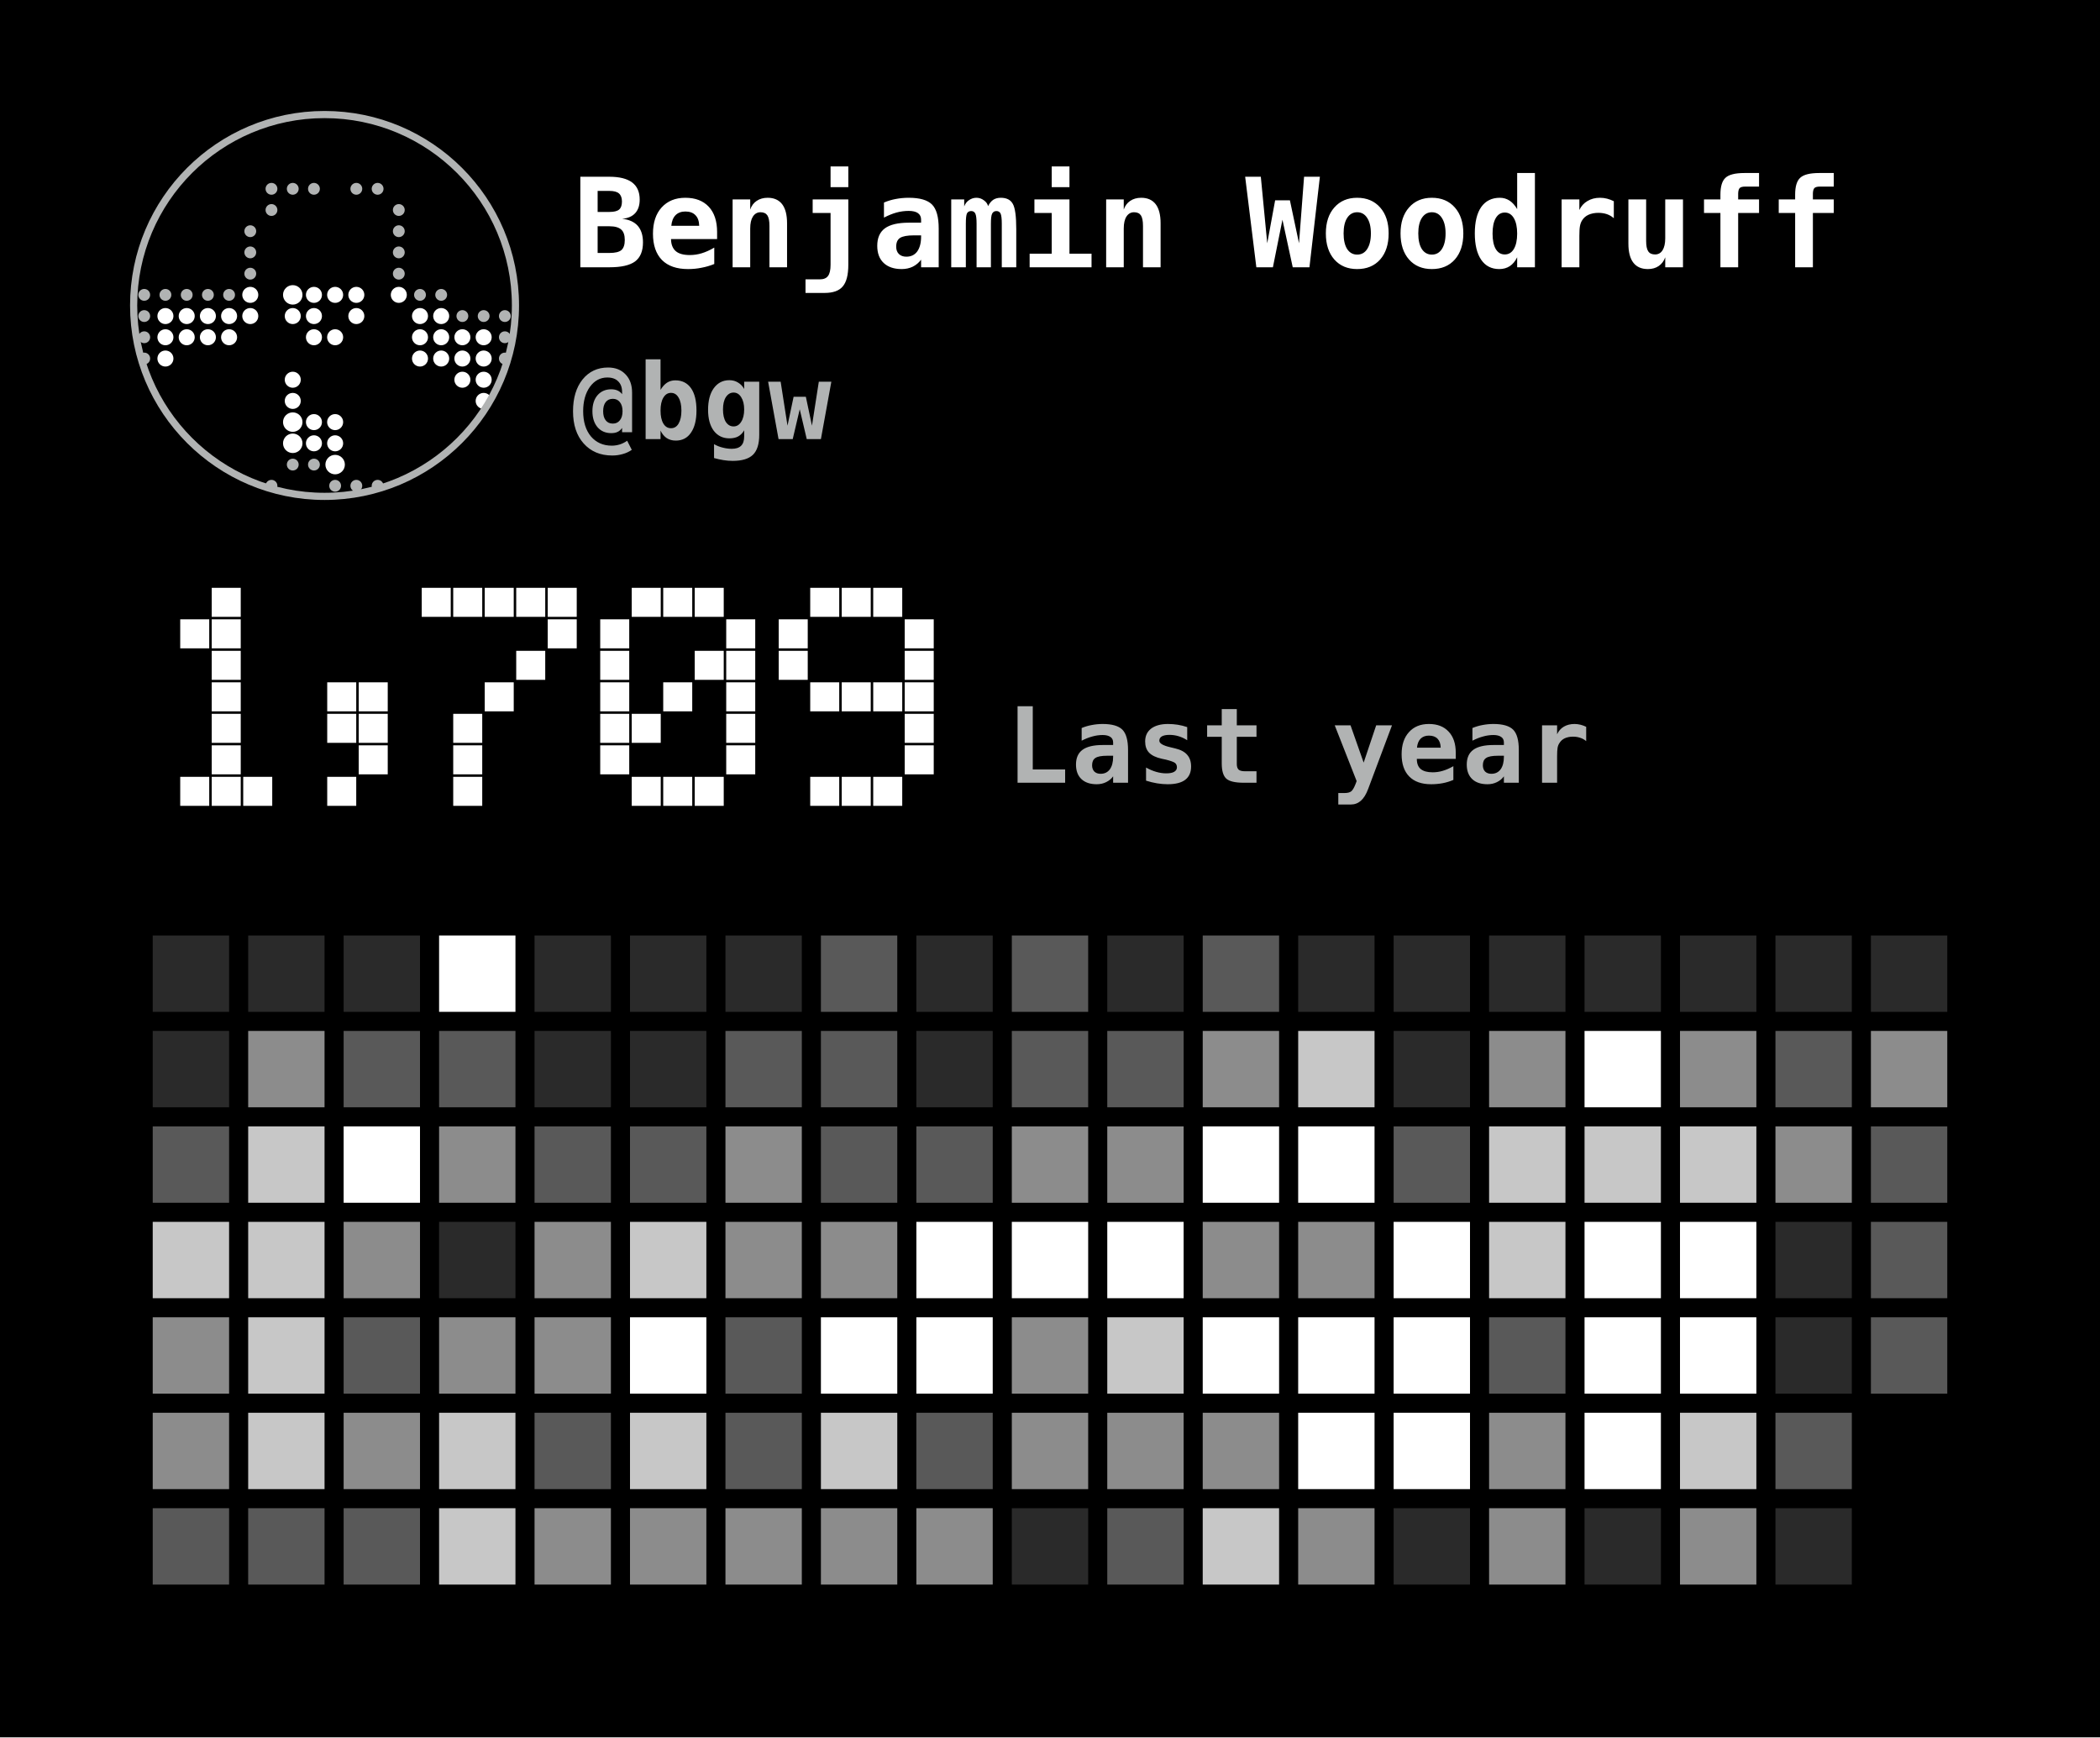
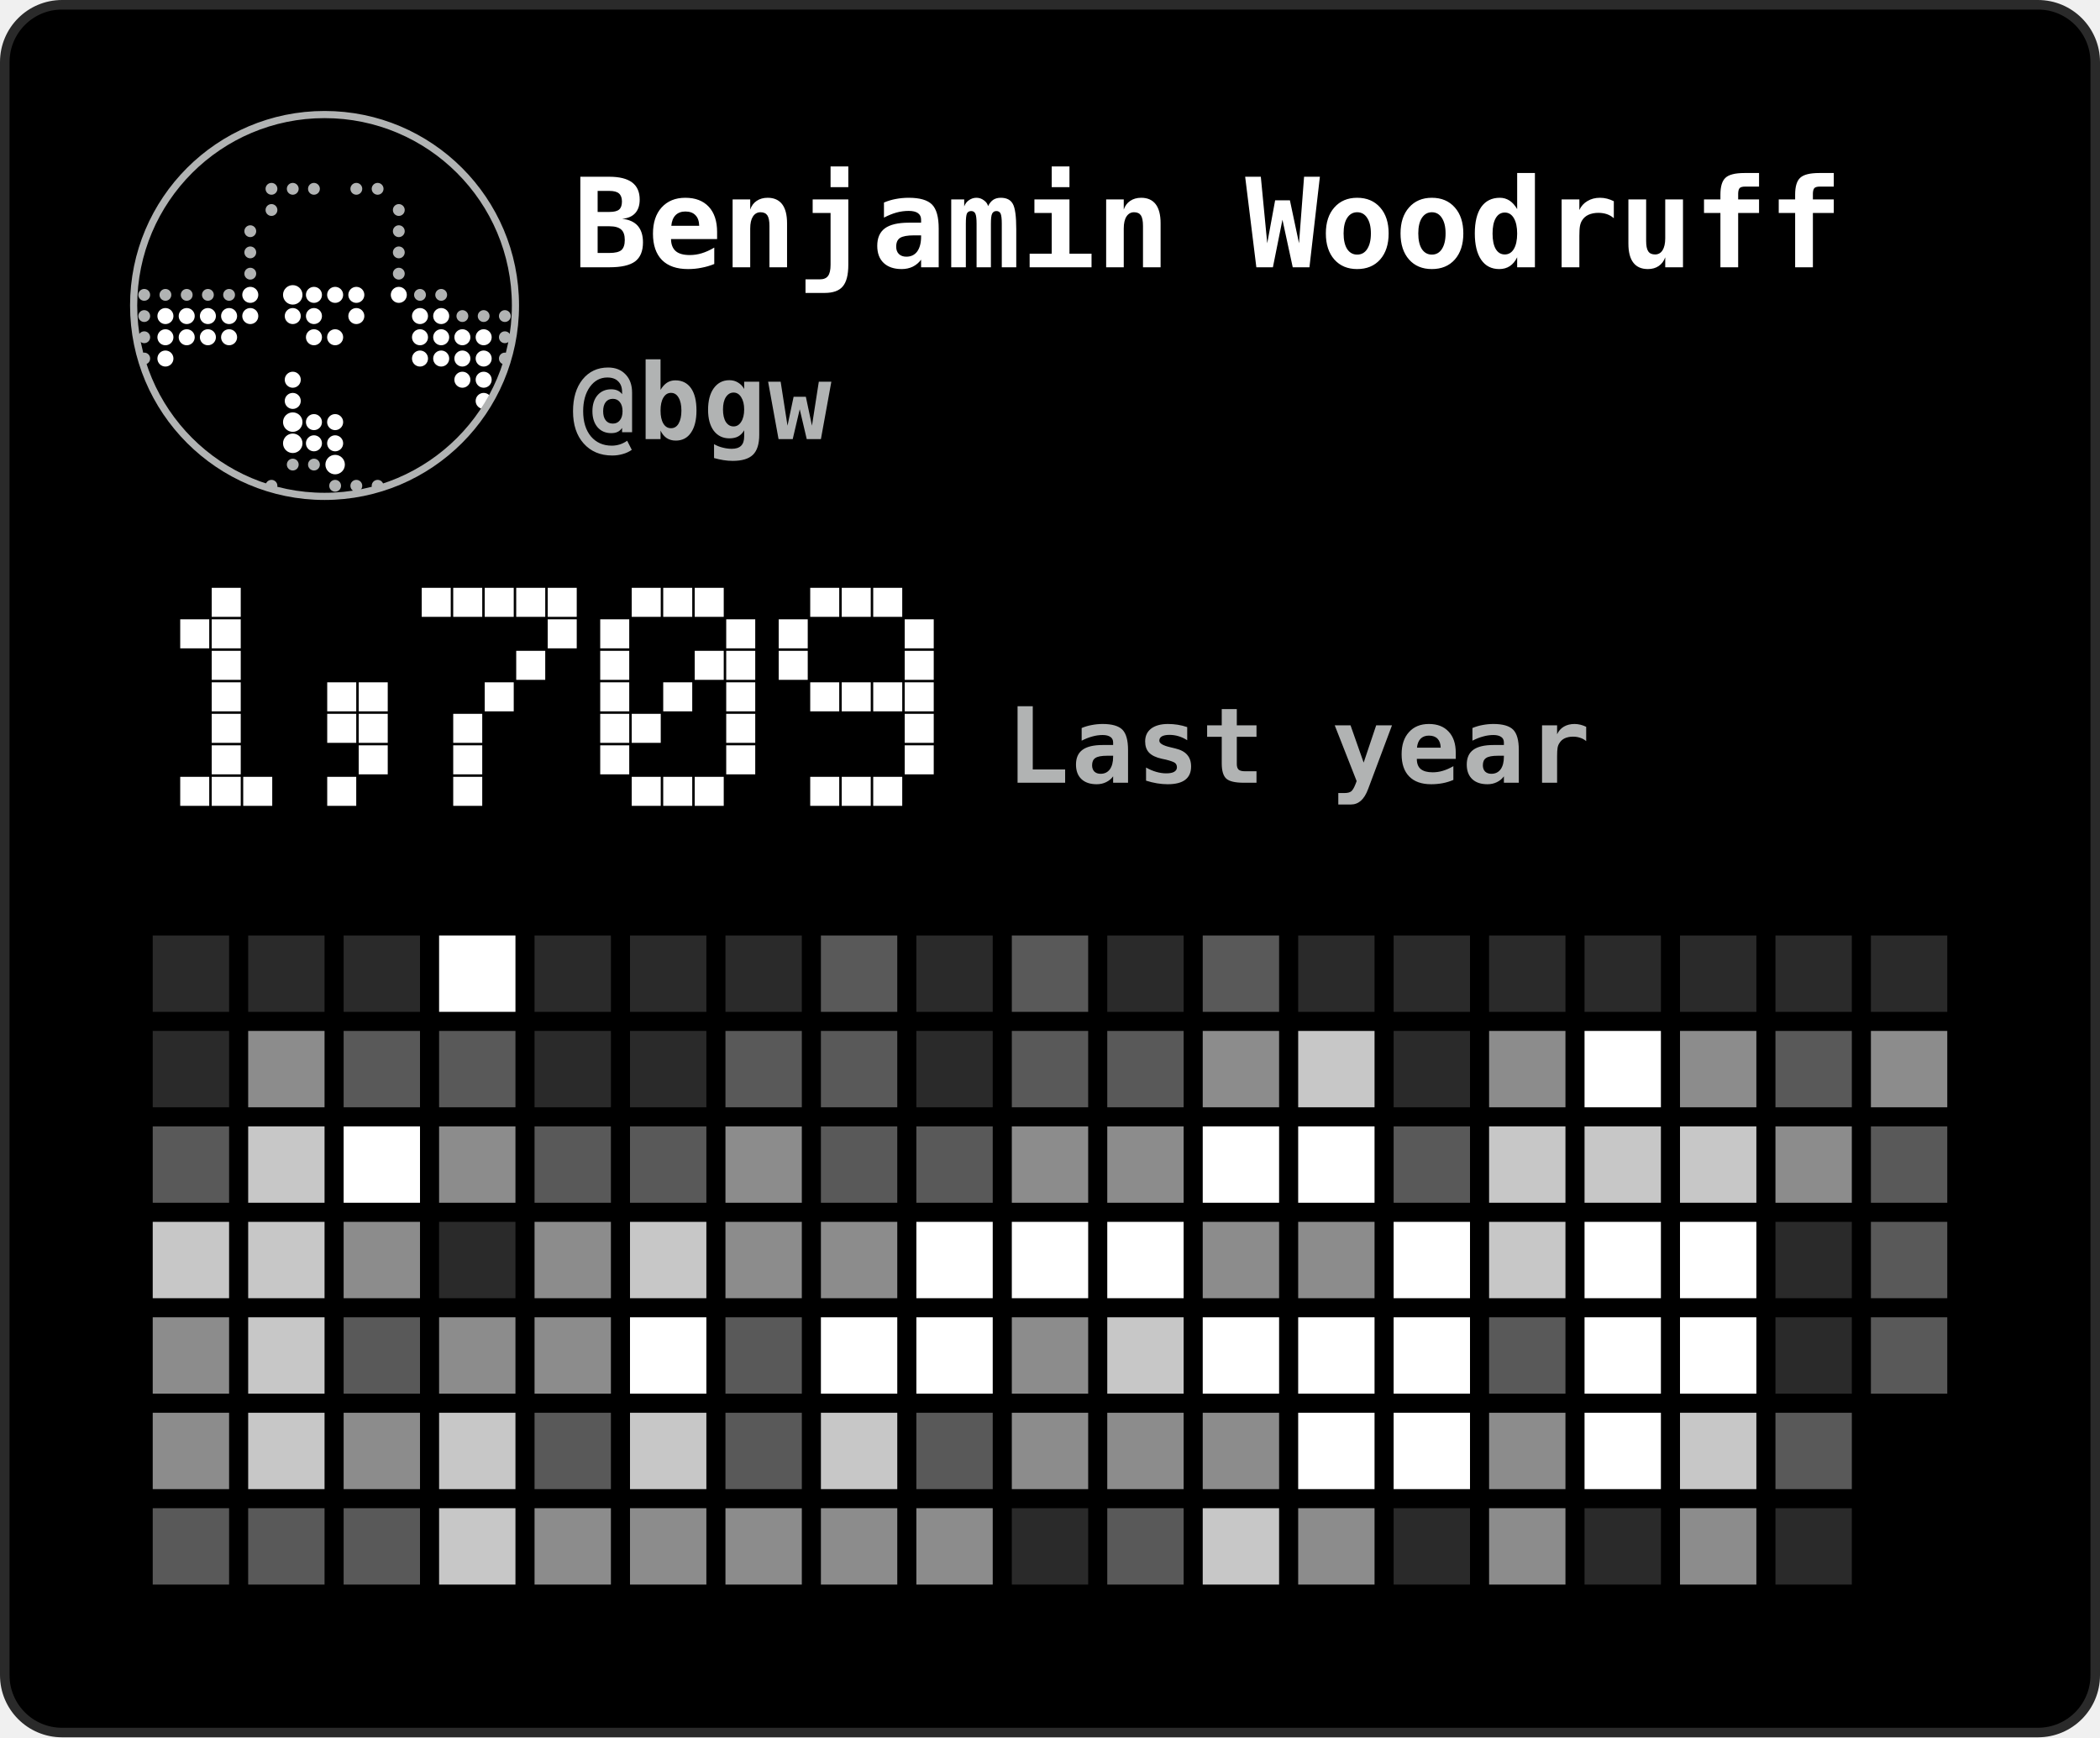
<svg xmlns="http://www.w3.org/2000/svg" width="220" height="182" viewBox="0 0 220 182" role="img">
-   <rect width="220" height="182" fill="#000000" />
+   <rect x="0.5" y="0.5" width="219" height="181" rx="6" fill="#000000" stroke="#2A2A2A" stroke-width="1" />
  <rect x="14" y="14" width="0" height="0" fill="#FFFFFF" />
  <clipPath id="pfp">
    <circle cx="34.00" cy="32.00" r="20.00" />
  </clipPath>
  <g clip-path="url(#pfp)">
    <circle cx="28.44" cy="19.78" r="0.62" fill="#B1B3B3" />
    <circle cx="30.67" cy="19.78" r="0.62" fill="#B1B3B3" />
    <circle cx="32.89" cy="19.78" r="0.62" fill="#B1B3B3" />
    <circle cx="37.33" cy="19.78" r="0.62" fill="#B1B3B3" />
    <circle cx="39.56" cy="19.78" r="0.62" fill="#B1B3B3" />
    <circle cx="28.44" cy="22.00" r="0.62" fill="#B1B3B3" />
    <circle cx="41.78" cy="22.00" r="0.62" fill="#B1B3B3" />
    <circle cx="26.22" cy="24.22" r="0.62" fill="#B1B3B3" />
    <circle cx="41.78" cy="24.22" r="0.62" fill="#B1B3B3" />
    <circle cx="26.22" cy="26.44" r="0.62" fill="#B1B3B3" />
    <circle cx="41.78" cy="26.44" r="0.62" fill="#B1B3B3" />
    <circle cx="26.22" cy="28.67" r="0.62" fill="#B1B3B3" />
    <circle cx="41.78" cy="28.67" r="0.62" fill="#B1B3B3" />
    <circle cx="15.11" cy="30.89" r="0.62" fill="#B1B3B3" />
    <circle cx="17.33" cy="30.89" r="0.62" fill="#B1B3B3" />
    <circle cx="19.56" cy="30.89" r="0.62" fill="#B1B3B3" />
    <circle cx="21.78" cy="30.89" r="0.62" fill="#B1B3B3" />
    <circle cx="24.00" cy="30.89" r="0.62" fill="#B1B3B3" />
    <circle cx="26.22" cy="30.89" r="0.84" fill="#FFFFFF" />
    <circle cx="30.67" cy="30.89" r="1.02" fill="#FFFFFF" />
    <circle cx="32.89" cy="30.89" r="0.84" fill="#FFFFFF" />
    <circle cx="35.11" cy="30.89" r="0.84" fill="#FFFFFF" />
    <circle cx="37.33" cy="30.89" r="0.84" fill="#FFFFFF" />
    <circle cx="41.78" cy="30.89" r="0.84" fill="#FFFFFF" />
    <circle cx="44.00" cy="30.89" r="0.62" fill="#B1B3B3" />
    <circle cx="46.22" cy="30.89" r="0.62" fill="#B1B3B3" />
    <circle cx="15.11" cy="33.11" r="0.62" fill="#B1B3B3" />
    <circle cx="17.33" cy="33.11" r="0.84" fill="#FFFFFF" />
    <circle cx="19.56" cy="33.11" r="0.84" fill="#FFFFFF" />
    <circle cx="21.78" cy="33.11" r="0.84" fill="#FFFFFF" />
    <circle cx="24.00" cy="33.11" r="0.84" fill="#FFFFFF" />
    <circle cx="26.22" cy="33.11" r="0.84" fill="#FFFFFF" />
    <circle cx="30.67" cy="33.11" r="0.84" fill="#FFFFFF" />
    <circle cx="32.89" cy="33.11" r="0.84" fill="#FFFFFF" />
    <circle cx="37.33" cy="33.11" r="0.84" fill="#FFFFFF" />
    <circle cx="44.00" cy="33.11" r="0.84" fill="#FFFFFF" />
    <circle cx="46.22" cy="33.11" r="0.84" fill="#FFFFFF" />
    <circle cx="48.44" cy="33.11" r="0.62" fill="#B1B3B3" />
    <circle cx="50.67" cy="33.11" r="0.62" fill="#B1B3B3" />
    <circle cx="52.89" cy="33.11" r="0.62" fill="#B1B3B3" />
    <circle cx="15.11" cy="35.33" r="0.62" fill="#B1B3B3" />
    <circle cx="17.33" cy="35.33" r="0.84" fill="#FFFFFF" />
    <circle cx="19.56" cy="35.33" r="0.84" fill="#FFFFFF" />
    <circle cx="21.78" cy="35.33" r="0.84" fill="#FFFFFF" />
    <circle cx="24.00" cy="35.33" r="0.84" fill="#FFFFFF" />
    <circle cx="32.89" cy="35.33" r="0.84" fill="#FFFFFF" />
    <circle cx="35.11" cy="35.33" r="0.84" fill="#FFFFFF" />
    <circle cx="44.00" cy="35.33" r="0.84" fill="#FFFFFF" />
    <circle cx="46.22" cy="35.33" r="0.84" fill="#FFFFFF" />
    <circle cx="48.44" cy="35.33" r="0.84" fill="#FFFFFF" />
    <circle cx="50.67" cy="35.33" r="0.84" fill="#FFFFFF" />
    <circle cx="52.89" cy="35.33" r="0.62" fill="#B1B3B3" />
    <circle cx="15.11" cy="37.56" r="0.62" fill="#B1B3B3" />
    <circle cx="17.33" cy="37.56" r="0.84" fill="#FFFFFF" />
    <circle cx="44.00" cy="37.56" r="0.84" fill="#FFFFFF" />
    <circle cx="46.22" cy="37.56" r="0.84" fill="#FFFFFF" />
    <circle cx="48.44" cy="37.56" r="0.84" fill="#FFFFFF" />
    <circle cx="50.67" cy="37.56" r="0.84" fill="#FFFFFF" />
    <circle cx="52.89" cy="37.56" r="0.62" fill="#B1B3B3" />
    <circle cx="15.11" cy="39.78" r="0.62" fill="#B1B3B3" />
    <circle cx="30.67" cy="39.78" r="0.84" fill="#FFFFFF" />
    <circle cx="48.44" cy="39.78" r="0.84" fill="#FFFFFF" />
    <circle cx="50.67" cy="39.78" r="0.84" fill="#FFFFFF" />
    <circle cx="52.89" cy="39.78" r="0.62" fill="#B1B3B3" />
    <circle cx="15.11" cy="42.00" r="0.62" fill="#B1B3B3" />
    <circle cx="30.67" cy="42.00" r="0.84" fill="#FFFFFF" />
    <circle cx="50.67" cy="42.00" r="0.84" fill="#FFFFFF" />
    <circle cx="52.89" cy="42.00" r="0.62" fill="#B1B3B3" />
    <circle cx="15.11" cy="44.22" r="0.62" fill="#B1B3B3" />
    <circle cx="30.67" cy="44.22" r="1.02" fill="#FFFFFF" />
    <circle cx="32.89" cy="44.22" r="0.84" fill="#FFFFFF" />
    <circle cx="35.11" cy="44.22" r="0.84" fill="#FFFFFF" />
    <circle cx="50.67" cy="44.22" r="0.84" fill="#FFFFFF" />
    <circle cx="52.89" cy="44.22" r="0.62" fill="#B1B3B3" />
    <circle cx="15.11" cy="46.44" r="0.62" fill="#B1B3B3" />
    <circle cx="30.67" cy="46.44" r="1.02" fill="#FFFFFF" />
    <circle cx="32.89" cy="46.44" r="0.84" fill="#FFFFFF" />
    <circle cx="35.11" cy="46.44" r="0.84" fill="#FFFFFF" />
    <circle cx="50.67" cy="46.44" r="0.84" fill="#FFFFFF" />
    <circle cx="52.89" cy="46.44" r="0.62" fill="#B1B3B3" />
    <circle cx="15.11" cy="48.67" r="0.62" fill="#B1B3B3" />
    <circle cx="30.67" cy="48.67" r="0.62" fill="#B1B3B3" />
    <circle cx="32.89" cy="48.67" r="0.62" fill="#B1B3B3" />
    <circle cx="35.11" cy="48.67" r="1.02" fill="#FFFFFF" />
    <circle cx="50.67" cy="48.67" r="0.84" fill="#FFFFFF" />
    <circle cx="52.89" cy="48.67" r="0.62" fill="#B1B3B3" />
    <circle cx="15.11" cy="50.89" r="0.62" fill="#B1B3B3" />
    <circle cx="17.33" cy="50.89" r="0.62" fill="#B1B3B3" />
    <circle cx="19.56" cy="50.89" r="0.62" fill="#B1B3B3" />
    <circle cx="21.78" cy="50.89" r="0.62" fill="#B1B3B3" />
    <circle cx="24.00" cy="50.89" r="0.62" fill="#B1B3B3" />
    <circle cx="26.22" cy="50.89" r="0.62" fill="#B1B3B3" />
    <circle cx="28.44" cy="50.89" r="0.62" fill="#B1B3B3" />
    <circle cx="35.11" cy="50.89" r="0.62" fill="#B1B3B3" />
    <circle cx="37.33" cy="50.89" r="0.62" fill="#B1B3B3" />
    <circle cx="39.56" cy="50.89" r="0.62" fill="#B1B3B3" />
    <circle cx="41.78" cy="50.89" r="0.62" fill="#B1B3B3" />
    <circle cx="44.00" cy="50.89" r="0.62" fill="#B1B3B3" />
    <circle cx="46.22" cy="50.89" r="0.62" fill="#B1B3B3" />
    <circle cx="48.44" cy="50.89" r="0.62" fill="#B1B3B3" />
    <circle cx="50.67" cy="50.89" r="0.62" fill="#B1B3B3" />
    <circle cx="52.89" cy="50.89" r="0.62" fill="#B1B3B3" />
  </g>
  <circle cx="34.00" cy="32.00" r="20.00" fill="none" stroke="#B1B3B3" stroke-width="0.75" />
  <text x="60" y="28" fill="#FFFFFF" text-anchor="start" font-family="ui-monospace, Geist Mono, monospace" font-weight="700" font-size="13" letter-spacing="0" dominant-baseline="auto">Benjamin Woodruff ‮</text>
  <text x="60" y="46" fill="#B1B3B3" text-anchor="start" font-family="ui-monospace, Geist Mono, monospace" font-weight="700" font-size="11" letter-spacing="0.2" dominant-baseline="auto">@bgw</text>
  <rect x="22.18" y="61.58" width="3.04" height="3.04" fill="#FFFFFF" />
  <rect x="18.88" y="64.88" width="3.04" height="3.04" fill="#FFFFFF" />
  <rect x="22.18" y="64.88" width="3.04" height="3.04" fill="#FFFFFF" />
  <rect x="22.18" y="68.18" width="3.04" height="3.04" fill="#FFFFFF" />
  <rect x="22.18" y="71.48" width="3.04" height="3.04" fill="#FFFFFF" />
  <rect x="22.18" y="74.78" width="3.04" height="3.04" fill="#FFFFFF" />
  <rect x="22.18" y="78.08" width="3.04" height="3.04" fill="#FFFFFF" />
  <rect x="18.88" y="81.38" width="3.04" height="3.04" fill="#FFFFFF" />
  <rect x="22.18" y="81.38" width="3.04" height="3.04" fill="#FFFFFF" />
  <rect x="25.48" y="81.38" width="3.04" height="3.04" fill="#FFFFFF" />
  <rect x="34.28" y="71.48" width="3.04" height="3.04" fill="#FFFFFF" />
  <rect x="37.58" y="71.48" width="3.04" height="3.04" fill="#FFFFFF" />
  <rect x="34.28" y="74.78" width="3.04" height="3.04" fill="#FFFFFF" />
  <rect x="37.58" y="74.78" width="3.04" height="3.04" fill="#FFFFFF" />
  <rect x="37.58" y="78.08" width="3.04" height="3.04" fill="#FFFFFF" />
  <rect x="34.28" y="81.38" width="3.04" height="3.04" fill="#FFFFFF" />
  <rect x="44.18" y="61.58" width="3.04" height="3.04" fill="#FFFFFF" />
  <rect x="47.48" y="61.58" width="3.04" height="3.04" fill="#FFFFFF" />
  <rect x="50.78" y="61.58" width="3.04" height="3.04" fill="#FFFFFF" />
  <rect x="54.08" y="61.58" width="3.04" height="3.04" fill="#FFFFFF" />
  <rect x="57.38" y="61.58" width="3.04" height="3.04" fill="#FFFFFF" />
  <rect x="57.38" y="64.88" width="3.04" height="3.04" fill="#FFFFFF" />
  <rect x="54.08" y="68.18" width="3.04" height="3.04" fill="#FFFFFF" />
  <rect x="50.78" y="71.48" width="3.04" height="3.04" fill="#FFFFFF" />
  <rect x="47.48" y="74.78" width="3.04" height="3.04" fill="#FFFFFF" />
  <rect x="47.48" y="78.08" width="3.04" height="3.04" fill="#FFFFFF" />
  <rect x="47.48" y="81.38" width="3.04" height="3.04" fill="#FFFFFF" />
  <rect x="66.18" y="61.58" width="3.04" height="3.04" fill="#FFFFFF" />
  <rect x="69.48" y="61.58" width="3.04" height="3.04" fill="#FFFFFF" />
  <rect x="72.78" y="61.58" width="3.04" height="3.04" fill="#FFFFFF" />
  <rect x="62.88" y="64.88" width="3.04" height="3.04" fill="#FFFFFF" />
  <rect x="76.08" y="64.88" width="3.04" height="3.04" fill="#FFFFFF" />
  <rect x="62.88" y="68.18" width="3.04" height="3.04" fill="#FFFFFF" />
  <rect x="72.78" y="68.18" width="3.04" height="3.04" fill="#FFFFFF" />
  <rect x="76.08" y="68.18" width="3.04" height="3.04" fill="#FFFFFF" />
  <rect x="62.88" y="71.48" width="3.04" height="3.04" fill="#FFFFFF" />
  <rect x="69.48" y="71.48" width="3.04" height="3.04" fill="#FFFFFF" />
  <rect x="76.08" y="71.48" width="3.04" height="3.04" fill="#FFFFFF" />
  <rect x="62.88" y="74.78" width="3.04" height="3.04" fill="#FFFFFF" />
  <rect x="66.18" y="74.78" width="3.04" height="3.04" fill="#FFFFFF" />
  <rect x="76.08" y="74.78" width="3.04" height="3.04" fill="#FFFFFF" />
  <rect x="62.88" y="78.08" width="3.04" height="3.04" fill="#FFFFFF" />
  <rect x="76.08" y="78.08" width="3.04" height="3.04" fill="#FFFFFF" />
  <rect x="66.18" y="81.38" width="3.04" height="3.04" fill="#FFFFFF" />
  <rect x="69.48" y="81.38" width="3.04" height="3.04" fill="#FFFFFF" />
  <rect x="72.78" y="81.38" width="3.04" height="3.04" fill="#FFFFFF" />
  <rect x="84.88" y="61.58" width="3.04" height="3.04" fill="#FFFFFF" />
  <rect x="88.18" y="61.58" width="3.04" height="3.04" fill="#FFFFFF" />
  <rect x="91.48" y="61.58" width="3.04" height="3.04" fill="#FFFFFF" />
  <rect x="81.58" y="64.88" width="3.04" height="3.04" fill="#FFFFFF" />
  <rect x="94.78" y="64.88" width="3.04" height="3.04" fill="#FFFFFF" />
  <rect x="81.58" y="68.18" width="3.04" height="3.04" fill="#FFFFFF" />
  <rect x="94.78" y="68.18" width="3.04" height="3.04" fill="#FFFFFF" />
  <rect x="84.88" y="71.48" width="3.04" height="3.04" fill="#FFFFFF" />
  <rect x="88.18" y="71.48" width="3.04" height="3.04" fill="#FFFFFF" />
  <rect x="91.48" y="71.48" width="3.04" height="3.04" fill="#FFFFFF" />
  <rect x="94.78" y="71.48" width="3.04" height="3.04" fill="#FFFFFF" />
  <rect x="94.78" y="74.78" width="3.04" height="3.04" fill="#FFFFFF" />
  <rect x="94.78" y="78.08" width="3.04" height="3.04" fill="#FFFFFF" />
  <rect x="84.88" y="81.38" width="3.04" height="3.04" fill="#FFFFFF" />
  <rect x="88.18" y="81.38" width="3.04" height="3.04" fill="#FFFFFF" />
  <rect x="91.48" y="81.38" width="3.04" height="3.04" fill="#FFFFFF" />
  <text x="105.4" y="82.0" fill="#B1B3B3" text-anchor="start" font-family="ui-monospace, Geist Mono, monospace" font-weight="700" font-size="11" letter-spacing="0.2" dominant-baseline="auto">Last year</text>
  <rect x="16" y="98" width="8" height="8" fill="#2A2A2A" />
  <rect x="16" y="108" width="8" height="8" fill="#2A2A2A" />
  <rect x="16" y="118" width="8" height="8" fill="#FFFFFF" opacity="0.35" />
  <rect x="16" y="128" width="8" height="8" fill="#FFFFFF" opacity="0.78" />
  <rect x="16" y="138" width="8" height="8" fill="#FFFFFF" opacity="0.55" />
  <rect x="16" y="148" width="8" height="8" fill="#FFFFFF" opacity="0.55" />
  <rect x="16" y="158" width="8" height="8" fill="#FFFFFF" opacity="0.35" />
  <rect x="26" y="98" width="8" height="8" fill="#2A2A2A" />
  <rect x="26" y="108" width="8" height="8" fill="#FFFFFF" opacity="0.55" />
  <rect x="26" y="118" width="8" height="8" fill="#FFFFFF" opacity="0.78" />
  <rect x="26" y="128" width="8" height="8" fill="#FFFFFF" opacity="0.78" />
  <rect x="26" y="138" width="8" height="8" fill="#FFFFFF" opacity="0.78" />
  <rect x="26" y="148" width="8" height="8" fill="#FFFFFF" opacity="0.78" />
  <rect x="26" y="158" width="8" height="8" fill="#FFFFFF" opacity="0.35" />
  <rect x="36" y="98" width="8" height="8" fill="#2A2A2A" />
  <rect x="36" y="108" width="8" height="8" fill="#FFFFFF" opacity="0.35" />
  <rect x="36" y="118" width="8" height="8" fill="#FFFFFF" />
  <rect x="36" y="128" width="8" height="8" fill="#FFFFFF" opacity="0.55" />
  <rect x="36" y="138" width="8" height="8" fill="#FFFFFF" opacity="0.35" />
  <rect x="36" y="148" width="8" height="8" fill="#FFFFFF" opacity="0.55" />
  <rect x="36" y="158" width="8" height="8" fill="#FFFFFF" opacity="0.35" />
  <rect x="46" y="98" width="8" height="8" fill="#FFFFFF" />
  <rect x="46" y="108" width="8" height="8" fill="#FFFFFF" opacity="0.35" />
  <rect x="46" y="118" width="8" height="8" fill="#FFFFFF" opacity="0.55" />
  <rect x="46" y="128" width="8" height="8" fill="#2A2A2A" />
  <rect x="46" y="138" width="8" height="8" fill="#FFFFFF" opacity="0.55" />
  <rect x="46" y="148" width="8" height="8" fill="#FFFFFF" opacity="0.78" />
  <rect x="46" y="158" width="8" height="8" fill="#FFFFFF" opacity="0.78" />
  <rect x="56" y="98" width="8" height="8" fill="#2A2A2A" />
  <rect x="56" y="108" width="8" height="8" fill="#2A2A2A" />
  <rect x="56" y="118" width="8" height="8" fill="#FFFFFF" opacity="0.35" />
  <rect x="56" y="128" width="8" height="8" fill="#FFFFFF" opacity="0.55" />
  <rect x="56" y="138" width="8" height="8" fill="#FFFFFF" opacity="0.55" />
  <rect x="56" y="148" width="8" height="8" fill="#FFFFFF" opacity="0.35" />
  <rect x="56" y="158" width="8" height="8" fill="#FFFFFF" opacity="0.55" />
  <rect x="66" y="98" width="8" height="8" fill="#2A2A2A" />
  <rect x="66" y="108" width="8" height="8" fill="#2A2A2A" />
  <rect x="66" y="118" width="8" height="8" fill="#FFFFFF" opacity="0.35" />
  <rect x="66" y="128" width="8" height="8" fill="#FFFFFF" opacity="0.78" />
  <rect x="66" y="138" width="8" height="8" fill="#FFFFFF" />
  <rect x="66" y="148" width="8" height="8" fill="#FFFFFF" opacity="0.78" />
  <rect x="66" y="158" width="8" height="8" fill="#FFFFFF" opacity="0.55" />
  <rect x="76" y="98" width="8" height="8" fill="#2A2A2A" />
  <rect x="76" y="108" width="8" height="8" fill="#FFFFFF" opacity="0.35" />
  <rect x="76" y="118" width="8" height="8" fill="#FFFFFF" opacity="0.55" />
  <rect x="76" y="128" width="8" height="8" fill="#FFFFFF" opacity="0.55" />
  <rect x="76" y="138" width="8" height="8" fill="#FFFFFF" opacity="0.35" />
  <rect x="76" y="148" width="8" height="8" fill="#FFFFFF" opacity="0.35" />
  <rect x="76" y="158" width="8" height="8" fill="#FFFFFF" opacity="0.55" />
  <rect x="86" y="98" width="8" height="8" fill="#FFFFFF" opacity="0.35" />
  <rect x="86" y="108" width="8" height="8" fill="#FFFFFF" opacity="0.35" />
  <rect x="86" y="118" width="8" height="8" fill="#FFFFFF" opacity="0.35" />
  <rect x="86" y="128" width="8" height="8" fill="#FFFFFF" opacity="0.55" />
  <rect x="86" y="138" width="8" height="8" fill="#FFFFFF" />
  <rect x="86" y="148" width="8" height="8" fill="#FFFFFF" opacity="0.78" />
  <rect x="86" y="158" width="8" height="8" fill="#FFFFFF" opacity="0.55" />
  <rect x="96" y="98" width="8" height="8" fill="#2A2A2A" />
  <rect x="96" y="108" width="8" height="8" fill="#2A2A2A" />
  <rect x="96" y="118" width="8" height="8" fill="#FFFFFF" opacity="0.35" />
  <rect x="96" y="128" width="8" height="8" fill="#FFFFFF" />
  <rect x="96" y="138" width="8" height="8" fill="#FFFFFF" />
  <rect x="96" y="148" width="8" height="8" fill="#FFFFFF" opacity="0.35" />
  <rect x="96" y="158" width="8" height="8" fill="#FFFFFF" opacity="0.55" />
  <rect x="106" y="98" width="8" height="8" fill="#FFFFFF" opacity="0.35" />
  <rect x="106" y="108" width="8" height="8" fill="#FFFFFF" opacity="0.35" />
  <rect x="106" y="118" width="8" height="8" fill="#FFFFFF" opacity="0.55" />
  <rect x="106" y="128" width="8" height="8" fill="#FFFFFF" />
  <rect x="106" y="138" width="8" height="8" fill="#FFFFFF" opacity="0.55" />
  <rect x="106" y="148" width="8" height="8" fill="#FFFFFF" opacity="0.55" />
  <rect x="106" y="158" width="8" height="8" fill="#2A2A2A" />
  <rect x="116" y="98" width="8" height="8" fill="#2A2A2A" />
  <rect x="116" y="108" width="8" height="8" fill="#FFFFFF" opacity="0.35" />
  <rect x="116" y="118" width="8" height="8" fill="#FFFFFF" opacity="0.55" />
  <rect x="116" y="128" width="8" height="8" fill="#FFFFFF" />
  <rect x="116" y="138" width="8" height="8" fill="#FFFFFF" opacity="0.78" />
  <rect x="116" y="148" width="8" height="8" fill="#FFFFFF" opacity="0.55" />
  <rect x="116" y="158" width="8" height="8" fill="#FFFFFF" opacity="0.35" />
  <rect x="126" y="98" width="8" height="8" fill="#FFFFFF" opacity="0.35" />
  <rect x="126" y="108" width="8" height="8" fill="#FFFFFF" opacity="0.55" />
  <rect x="126" y="118" width="8" height="8" fill="#FFFFFF" />
  <rect x="126" y="128" width="8" height="8" fill="#FFFFFF" opacity="0.55" />
  <rect x="126" y="138" width="8" height="8" fill="#FFFFFF" />
  <rect x="126" y="148" width="8" height="8" fill="#FFFFFF" opacity="0.55" />
  <rect x="126" y="158" width="8" height="8" fill="#FFFFFF" opacity="0.78" />
  <rect x="136" y="98" width="8" height="8" fill="#2A2A2A" />
  <rect x="136" y="108" width="8" height="8" fill="#FFFFFF" opacity="0.78" />
  <rect x="136" y="118" width="8" height="8" fill="#FFFFFF" />
  <rect x="136" y="128" width="8" height="8" fill="#FFFFFF" opacity="0.55" />
  <rect x="136" y="138" width="8" height="8" fill="#FFFFFF" />
  <rect x="136" y="148" width="8" height="8" fill="#FFFFFF" />
  <rect x="136" y="158" width="8" height="8" fill="#FFFFFF" opacity="0.55" />
  <rect x="146" y="98" width="8" height="8" fill="#2A2A2A" />
  <rect x="146" y="108" width="8" height="8" fill="#2A2A2A" />
  <rect x="146" y="118" width="8" height="8" fill="#FFFFFF" opacity="0.35" />
  <rect x="146" y="128" width="8" height="8" fill="#FFFFFF" />
  <rect x="146" y="138" width="8" height="8" fill="#FFFFFF" />
  <rect x="146" y="148" width="8" height="8" fill="#FFFFFF" />
  <rect x="146" y="158" width="8" height="8" fill="#2A2A2A" />
  <rect x="156" y="98" width="8" height="8" fill="#2A2A2A" />
  <rect x="156" y="108" width="8" height="8" fill="#FFFFFF" opacity="0.55" />
  <rect x="156" y="118" width="8" height="8" fill="#FFFFFF" opacity="0.78" />
  <rect x="156" y="128" width="8" height="8" fill="#FFFFFF" opacity="0.78" />
  <rect x="156" y="138" width="8" height="8" fill="#FFFFFF" opacity="0.35" />
  <rect x="156" y="148" width="8" height="8" fill="#FFFFFF" opacity="0.55" />
  <rect x="156" y="158" width="8" height="8" fill="#FFFFFF" opacity="0.55" />
  <rect x="166" y="98" width="8" height="8" fill="#2A2A2A" />
  <rect x="166" y="108" width="8" height="8" fill="#FFFFFF" />
  <rect x="166" y="118" width="8" height="8" fill="#FFFFFF" opacity="0.78" />
  <rect x="166" y="128" width="8" height="8" fill="#FFFFFF" />
  <rect x="166" y="138" width="8" height="8" fill="#FFFFFF" />
  <rect x="166" y="148" width="8" height="8" fill="#FFFFFF" />
  <rect x="166" y="158" width="8" height="8" fill="#2A2A2A" />
  <rect x="176" y="98" width="8" height="8" fill="#2A2A2A" />
  <rect x="176" y="108" width="8" height="8" fill="#FFFFFF" opacity="0.55" />
  <rect x="176" y="118" width="8" height="8" fill="#FFFFFF" opacity="0.78" />
  <rect x="176" y="128" width="8" height="8" fill="#FFFFFF" />
  <rect x="176" y="138" width="8" height="8" fill="#FFFFFF" />
  <rect x="176" y="148" width="8" height="8" fill="#FFFFFF" opacity="0.78" />
  <rect x="176" y="158" width="8" height="8" fill="#FFFFFF" opacity="0.55" />
  <rect x="186" y="98" width="8" height="8" fill="#2A2A2A" />
  <rect x="186" y="108" width="8" height="8" fill="#FFFFFF" opacity="0.35" />
  <rect x="186" y="118" width="8" height="8" fill="#FFFFFF" opacity="0.55" />
  <rect x="186" y="128" width="8" height="8" fill="#2A2A2A" />
  <rect x="186" y="138" width="8" height="8" fill="#2A2A2A" />
  <rect x="186" y="148" width="8" height="8" fill="#FFFFFF" opacity="0.35" />
  <rect x="186" y="158" width="8" height="8" fill="#2A2A2A" />
  <rect x="196" y="98" width="8" height="8" fill="#2A2A2A" />
  <rect x="196" y="108" width="8" height="8" fill="#FFFFFF" opacity="0.55" />
  <rect x="196" y="118" width="8" height="8" fill="#FFFFFF" opacity="0.35" />
  <rect x="196" y="128" width="8" height="8" fill="#FFFFFF" opacity="0.35" />
  <rect x="196" y="138" width="8" height="8" fill="#FFFFFF" opacity="0.35" />
</svg>
